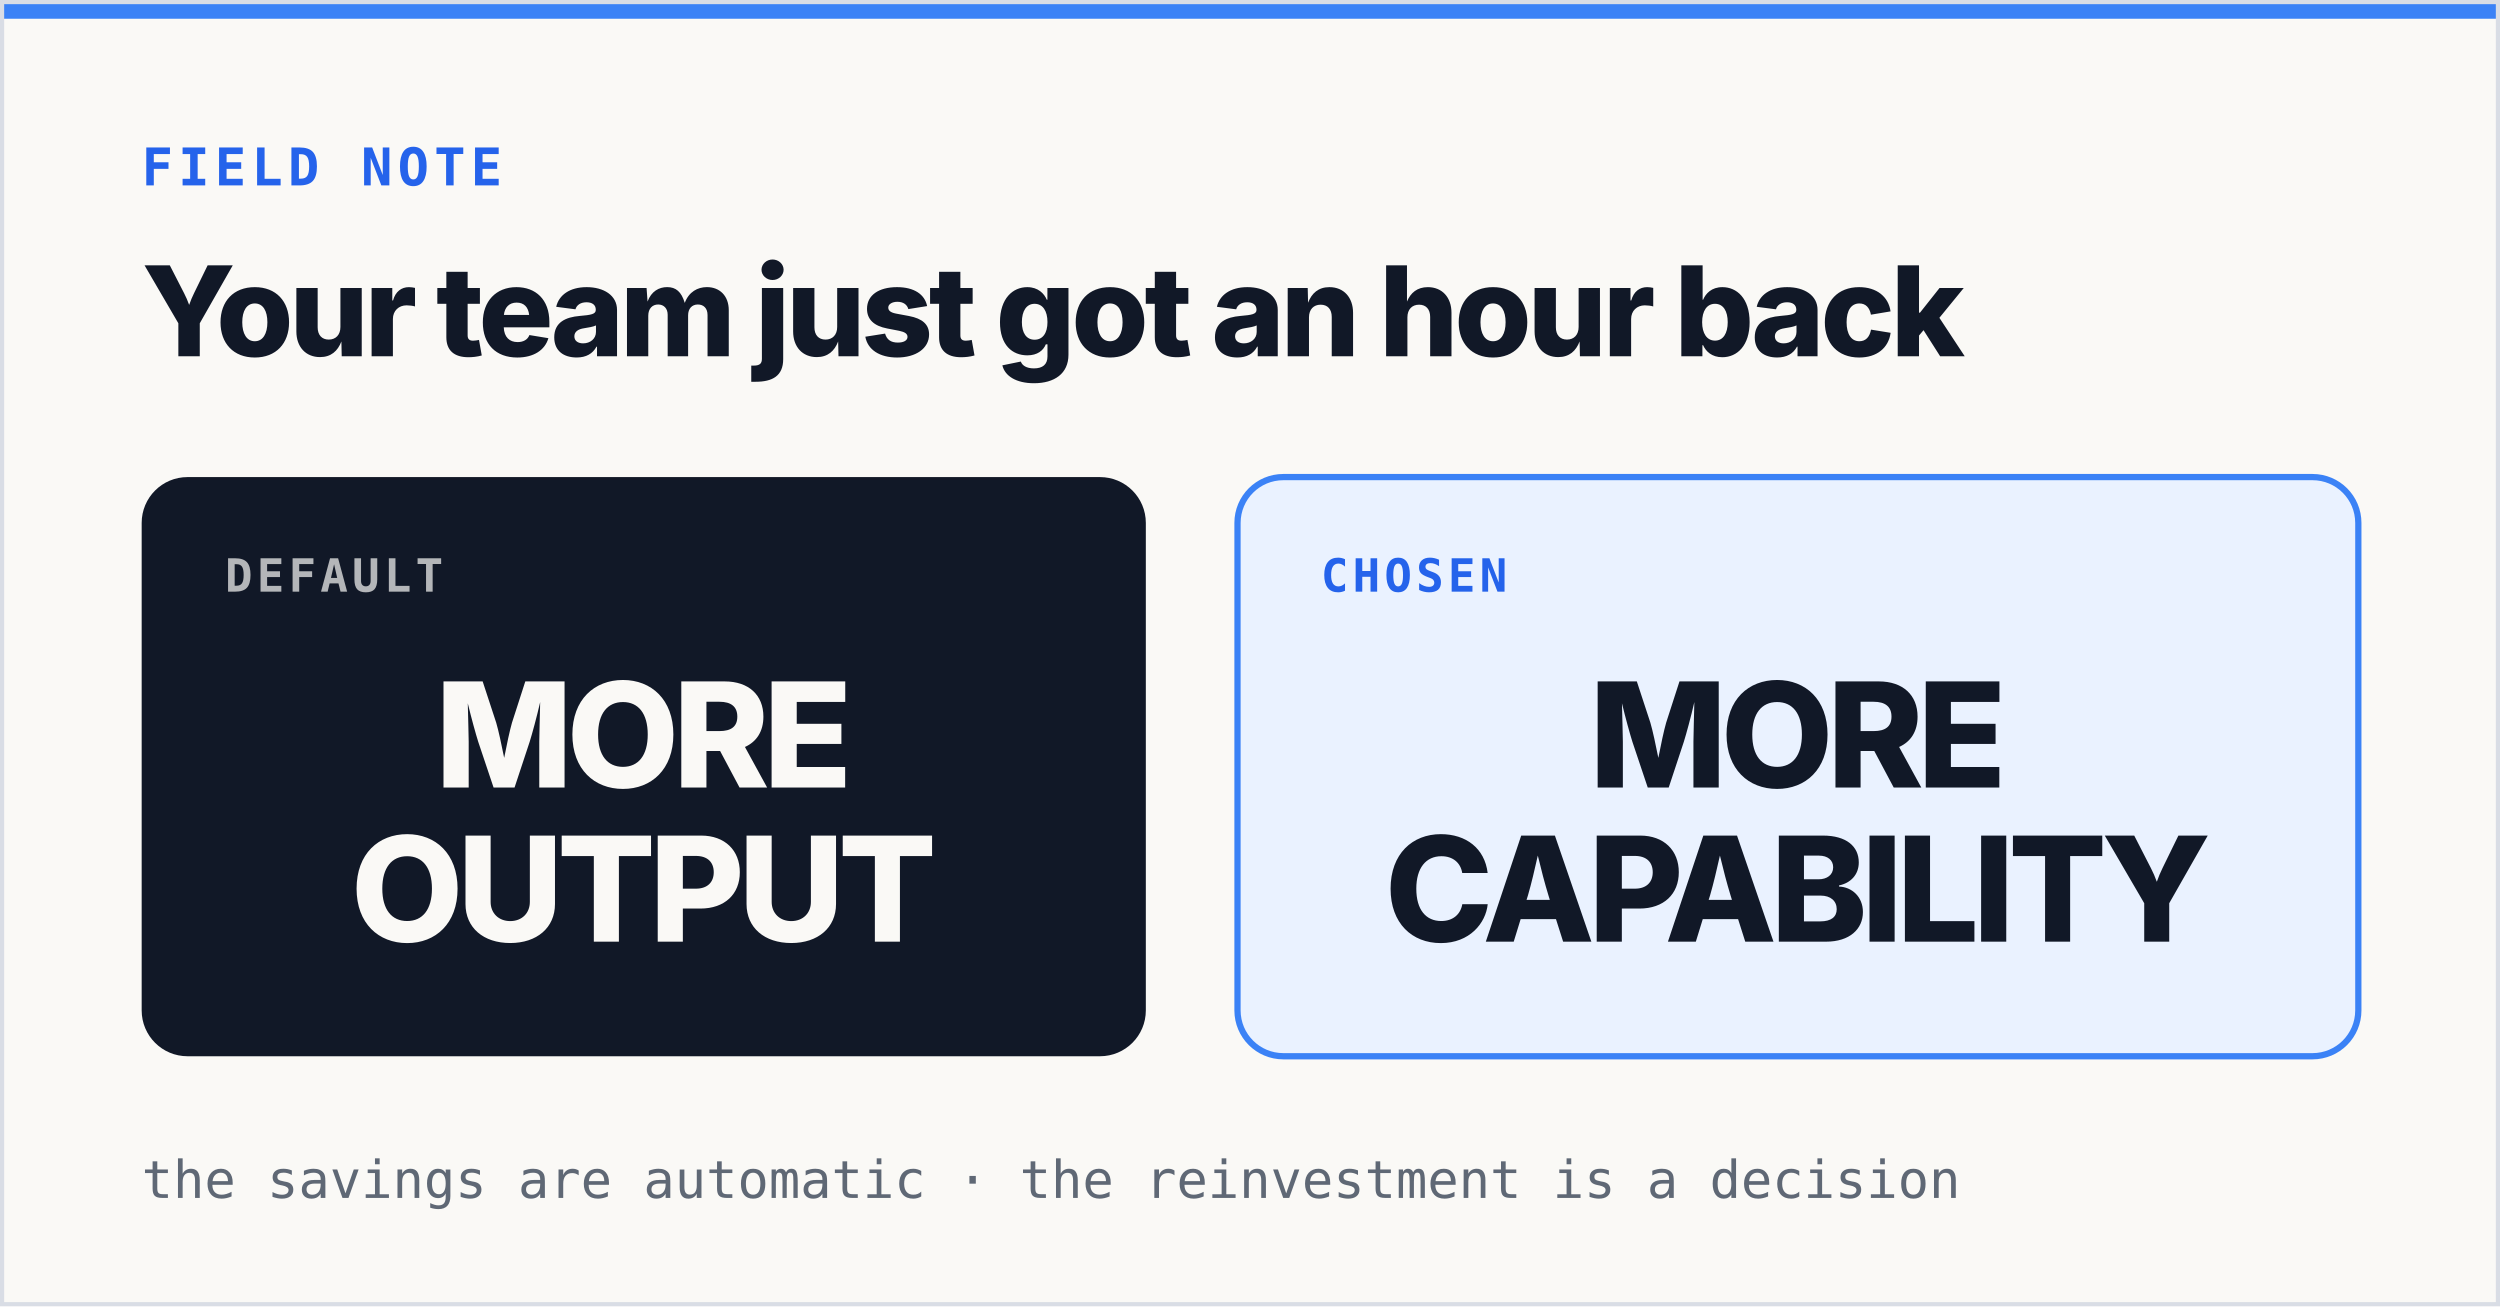
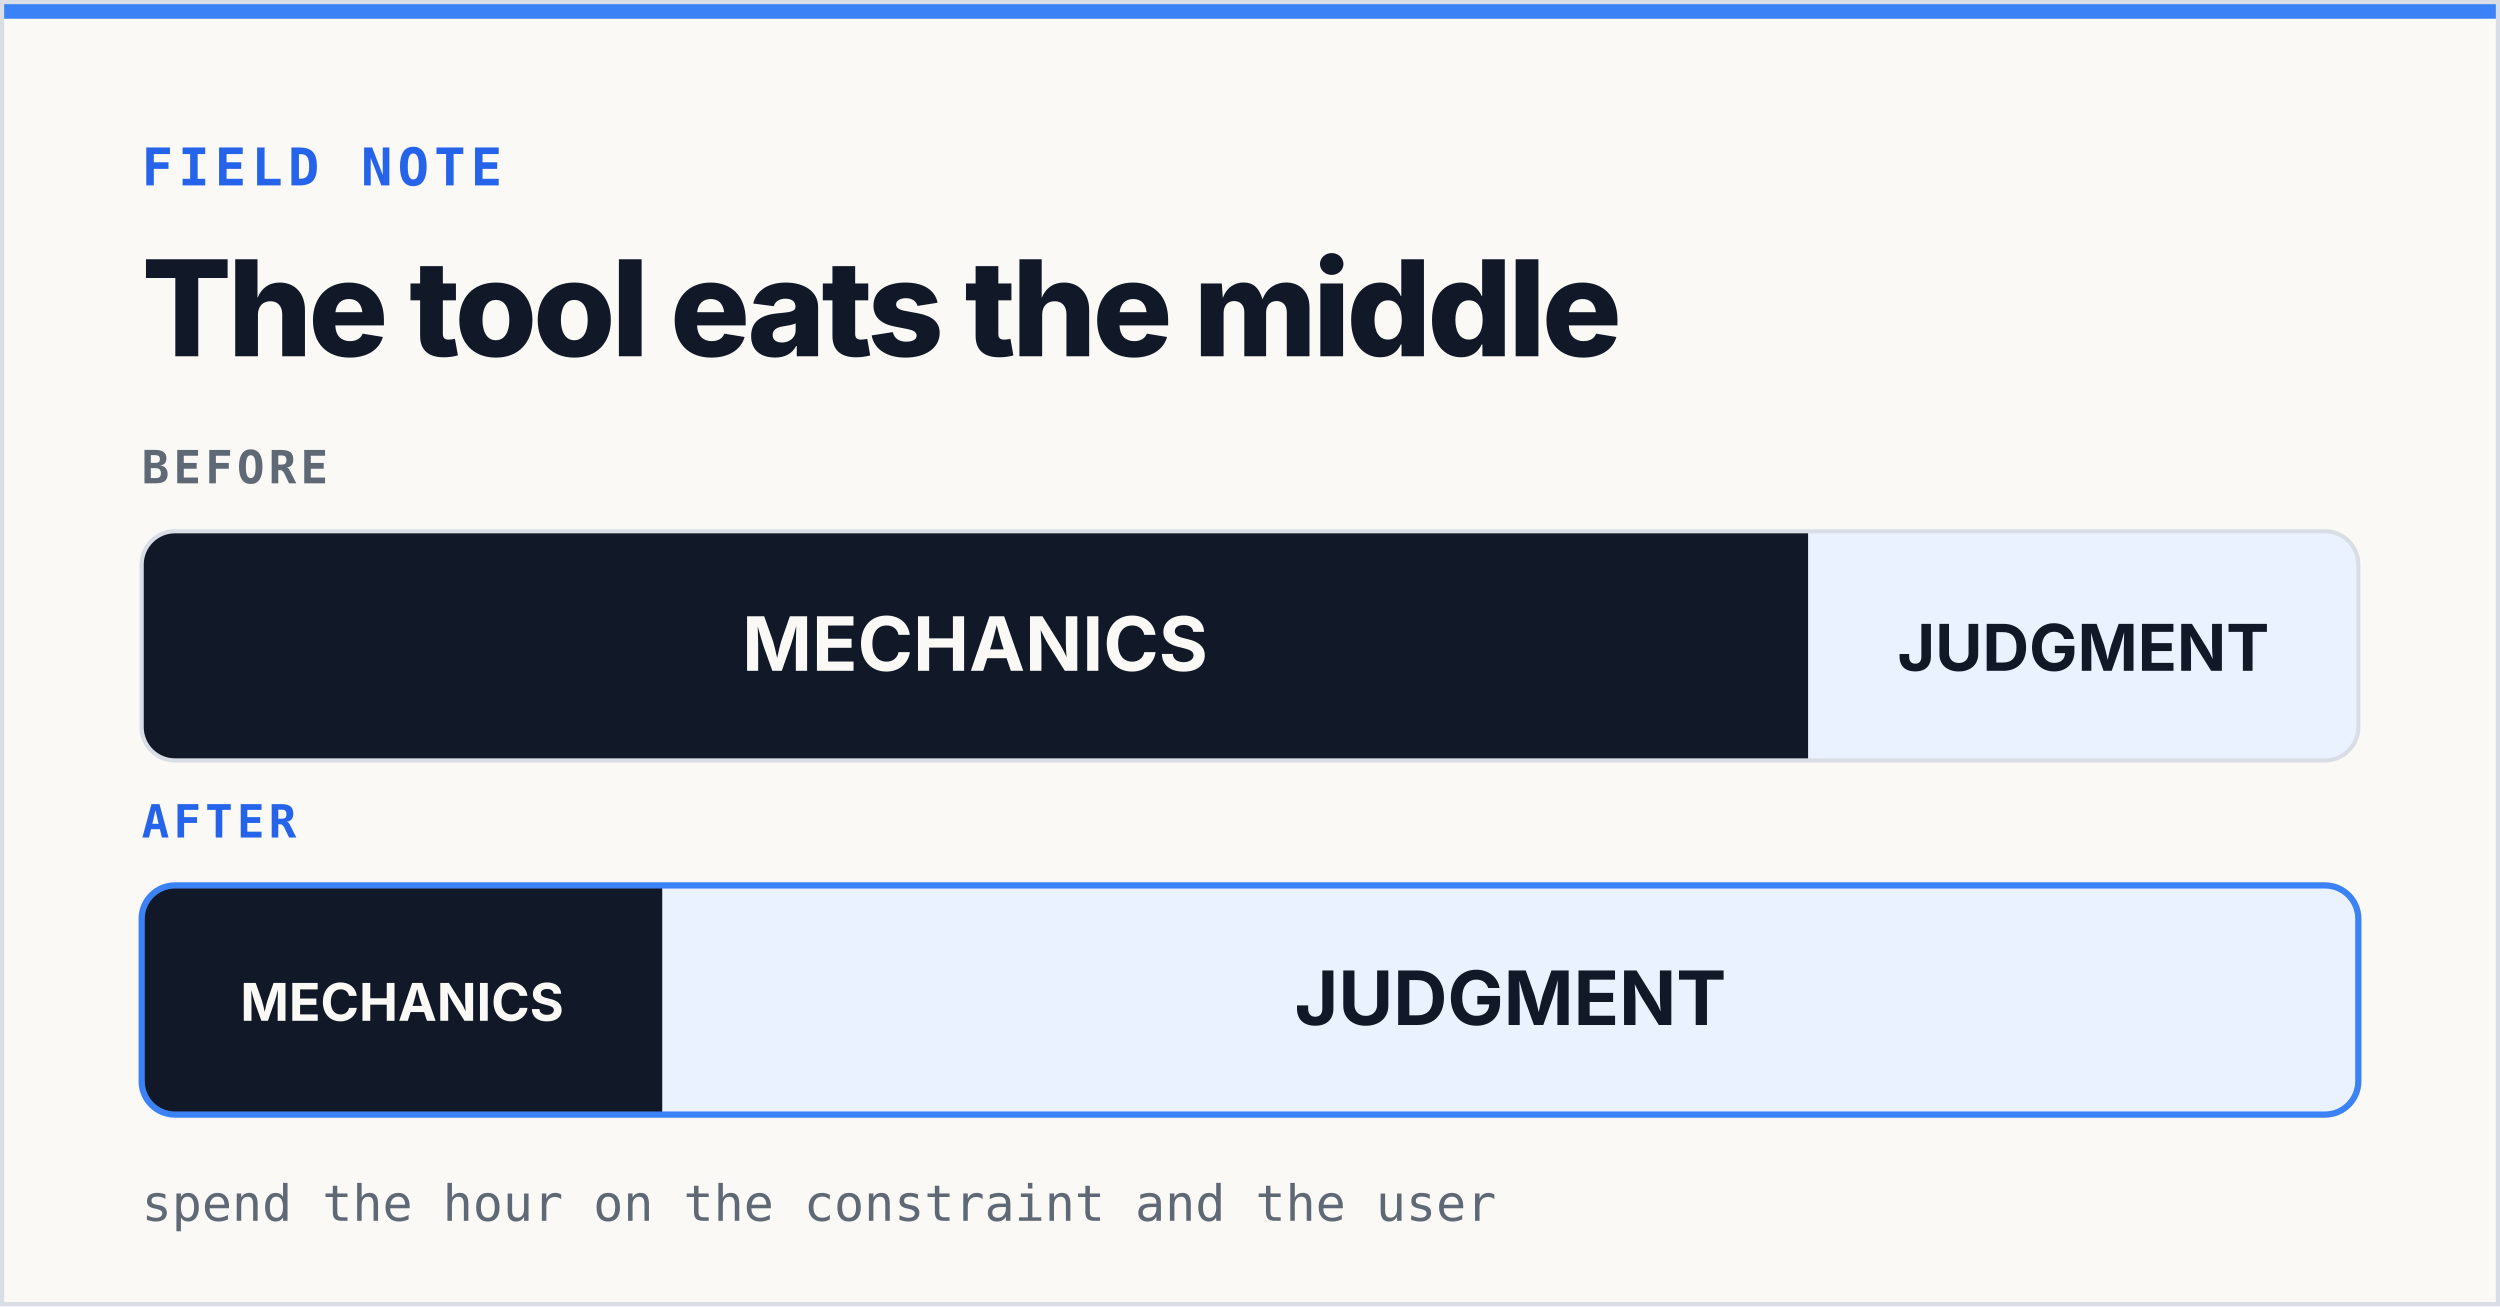
<svg xmlns="http://www.w3.org/2000/svg" width="1200" height="627" viewBox="0 0 1200 627">
  <rect width="1200" height="627" fill="#faf9f6" />
  <rect width="1200" height="9" fill="#3b82f6" />
  <rect x="1" y="1" width="1198" height="625" fill="none" stroke="#d9dde5" stroke-width="2" />
+   <defs>
+     <clipPath id="barA">
+       <rect x="68" y="255" width="1064" height="110" rx="16" />
+     </clipPath>
+     <clipPath id="barB">
+       <rect x="68" y="425" width="1064" height="110" rx="16" />
+     </clipPath>
+   </defs>
  <text x="68" y="89" font-family="ui-monospace, SFMono-Regular, Menlo, Consolas, monospace" font-size="25" font-weight="700" letter-spacing="2.5" fill="#2563eb">FIELD NOTE</text>
-   <text x="68" y="171" font-family="ui-sans-serif, system-ui, -apple-system, Segoe UI, sans-serif" font-size="60" font-weight="800" letter-spacing="-2" fill="#111827">Your team just got an hour back</text>
-   <rect x="68" y="229" width="482" height="278" rx="22" fill="#111827" />
-   <text x="108" y="284" font-family="ui-monospace, SFMono-Regular, Menlo, Consolas, monospace" font-size="22" font-weight="700" letter-spacing="2" fill="#faf9f6" opacity=".7">DEFAULT</text>
-   <text x="309" y="378" text-anchor="middle" font-family="ui-sans-serif, system-ui, -apple-system, Segoe UI, sans-serif" font-size="70" font-weight="800" letter-spacing="-3" fill="#faf9f6">MORE</text>
-   <text x="309" y="452" text-anchor="middle" font-family="ui-sans-serif, system-ui, -apple-system, Segoe UI, sans-serif" font-size="70" font-weight="800" letter-spacing="-3" fill="#faf9f6">OUTPUT</text>
-   <rect x="594" y="229" width="538" height="278" rx="22" fill="#eaf2ff" stroke="#3b82f6" stroke-width="3" />
-   <text x="634" y="284" font-family="ui-monospace, SFMono-Regular, Menlo, Consolas, monospace" font-size="22" font-weight="700" letter-spacing="2" fill="#2563eb">CHOSEN</text>
-   <text x="863" y="378" text-anchor="middle" font-family="ui-sans-serif, system-ui, -apple-system, Segoe UI, sans-serif" font-size="70" font-weight="800" letter-spacing="-3" fill="#111827">MORE</text>
-   <text x="863" y="452" text-anchor="middle" font-family="ui-sans-serif, system-ui, -apple-system, Segoe UI, sans-serif" font-size="70" font-weight="800" letter-spacing="-3" fill="#111827">CAPABILITY</text>
-   <text x="68" y="575" font-family="ui-monospace, SFMono-Regular, Menlo, Consolas, monospace" font-size="25" fill="#5f6875">the savings are automatic · the reinvestment is a decision</text>
+   <text x="68" y="171" font-family="ui-sans-serif, system-ui, -apple-system, Segoe UI, sans-serif" font-size="64" font-weight="800" letter-spacing="-2" fill="#111827">The tool eats the middle</text>
+   <text x="68" y="232" font-family="ui-monospace, SFMono-Regular, Menlo, Consolas, monospace" font-size="22" font-weight="700" letter-spacing="2" fill="#5f6875">BEFORE</text>
+   <g clip-path="url(#barA)">
+     <rect x="68" y="255" width="800" height="110" fill="#111827" />
+     <rect x="868" y="255" width="264" height="110" fill="#eaf2ff" />
+   </g>
+   <rect x="68" y="255" width="1064" height="110" rx="16" fill="none" stroke="#d9dde5" stroke-width="2" />
+   <text x="468" y="322" text-anchor="middle" font-family="ui-sans-serif, system-ui, -apple-system, Segoe UI, sans-serif" font-size="36" font-weight="750" fill="#faf9f6">MECHANICS</text>
+   <text x="1000" y="322" text-anchor="middle" font-family="ui-sans-serif, system-ui, -apple-system, Segoe UI, sans-serif" font-size="31" font-weight="750" fill="#111827">JUDGMENT</text>
+   <text x="68" y="402" font-family="ui-monospace, SFMono-Regular, Menlo, Consolas, monospace" font-size="22" font-weight="700" letter-spacing="2" fill="#2563eb">AFTER</text>
+   <g clip-path="url(#barB)">
+     <rect x="68" y="425" width="250" height="110" fill="#111827" />
+     <rect x="318" y="425" width="814" height="110" fill="#eaf2ff" />
+   </g>
+   <rect x="68" y="425" width="1064" height="110" rx="16" fill="none" stroke="#3b82f6" stroke-width="3" />
+   <text x="193" y="490" text-anchor="middle" font-family="ui-sans-serif, system-ui, -apple-system, Segoe UI, sans-serif" font-size="25" font-weight="750" fill="#faf9f6">MECHANICS</text>
+   <text x="725" y="492" text-anchor="middle" font-family="ui-sans-serif, system-ui, -apple-system, Segoe UI, sans-serif" font-size="36" font-weight="750" fill="#111827">JUDGMENT</text>
+   <text x="68" y="586" font-family="ui-monospace, SFMono-Regular, Menlo, Consolas, monospace" font-size="24" fill="#5f6875">spend the hour on the constraint and the user</text>
</svg>
